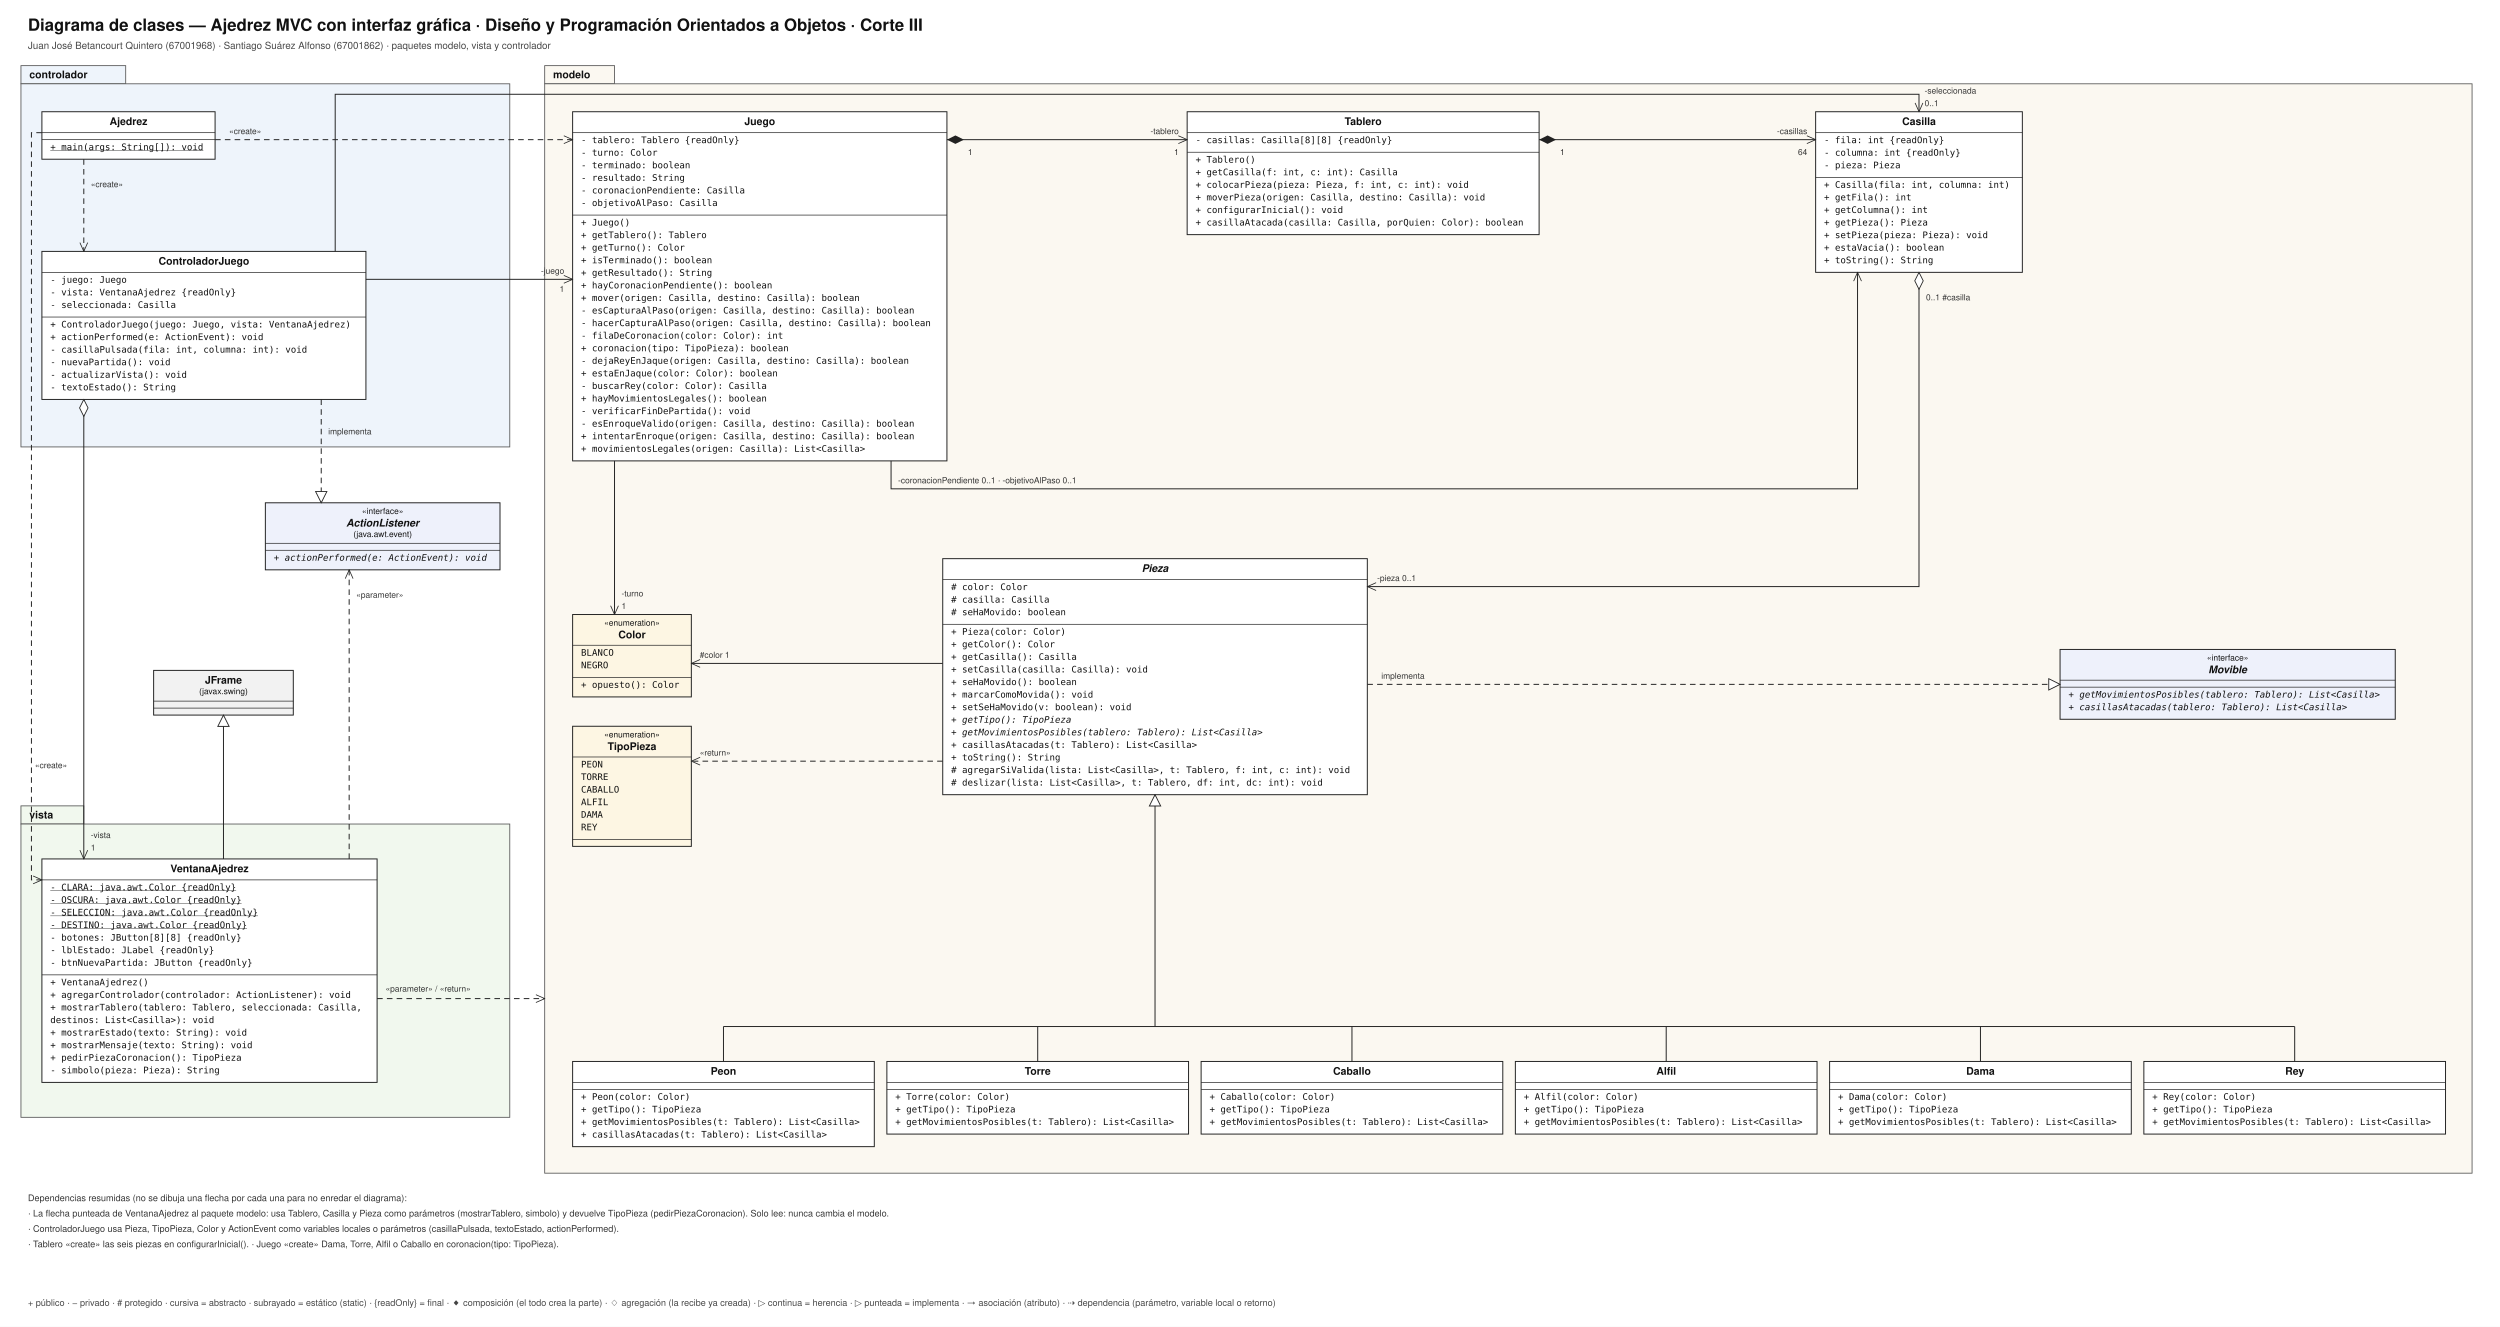
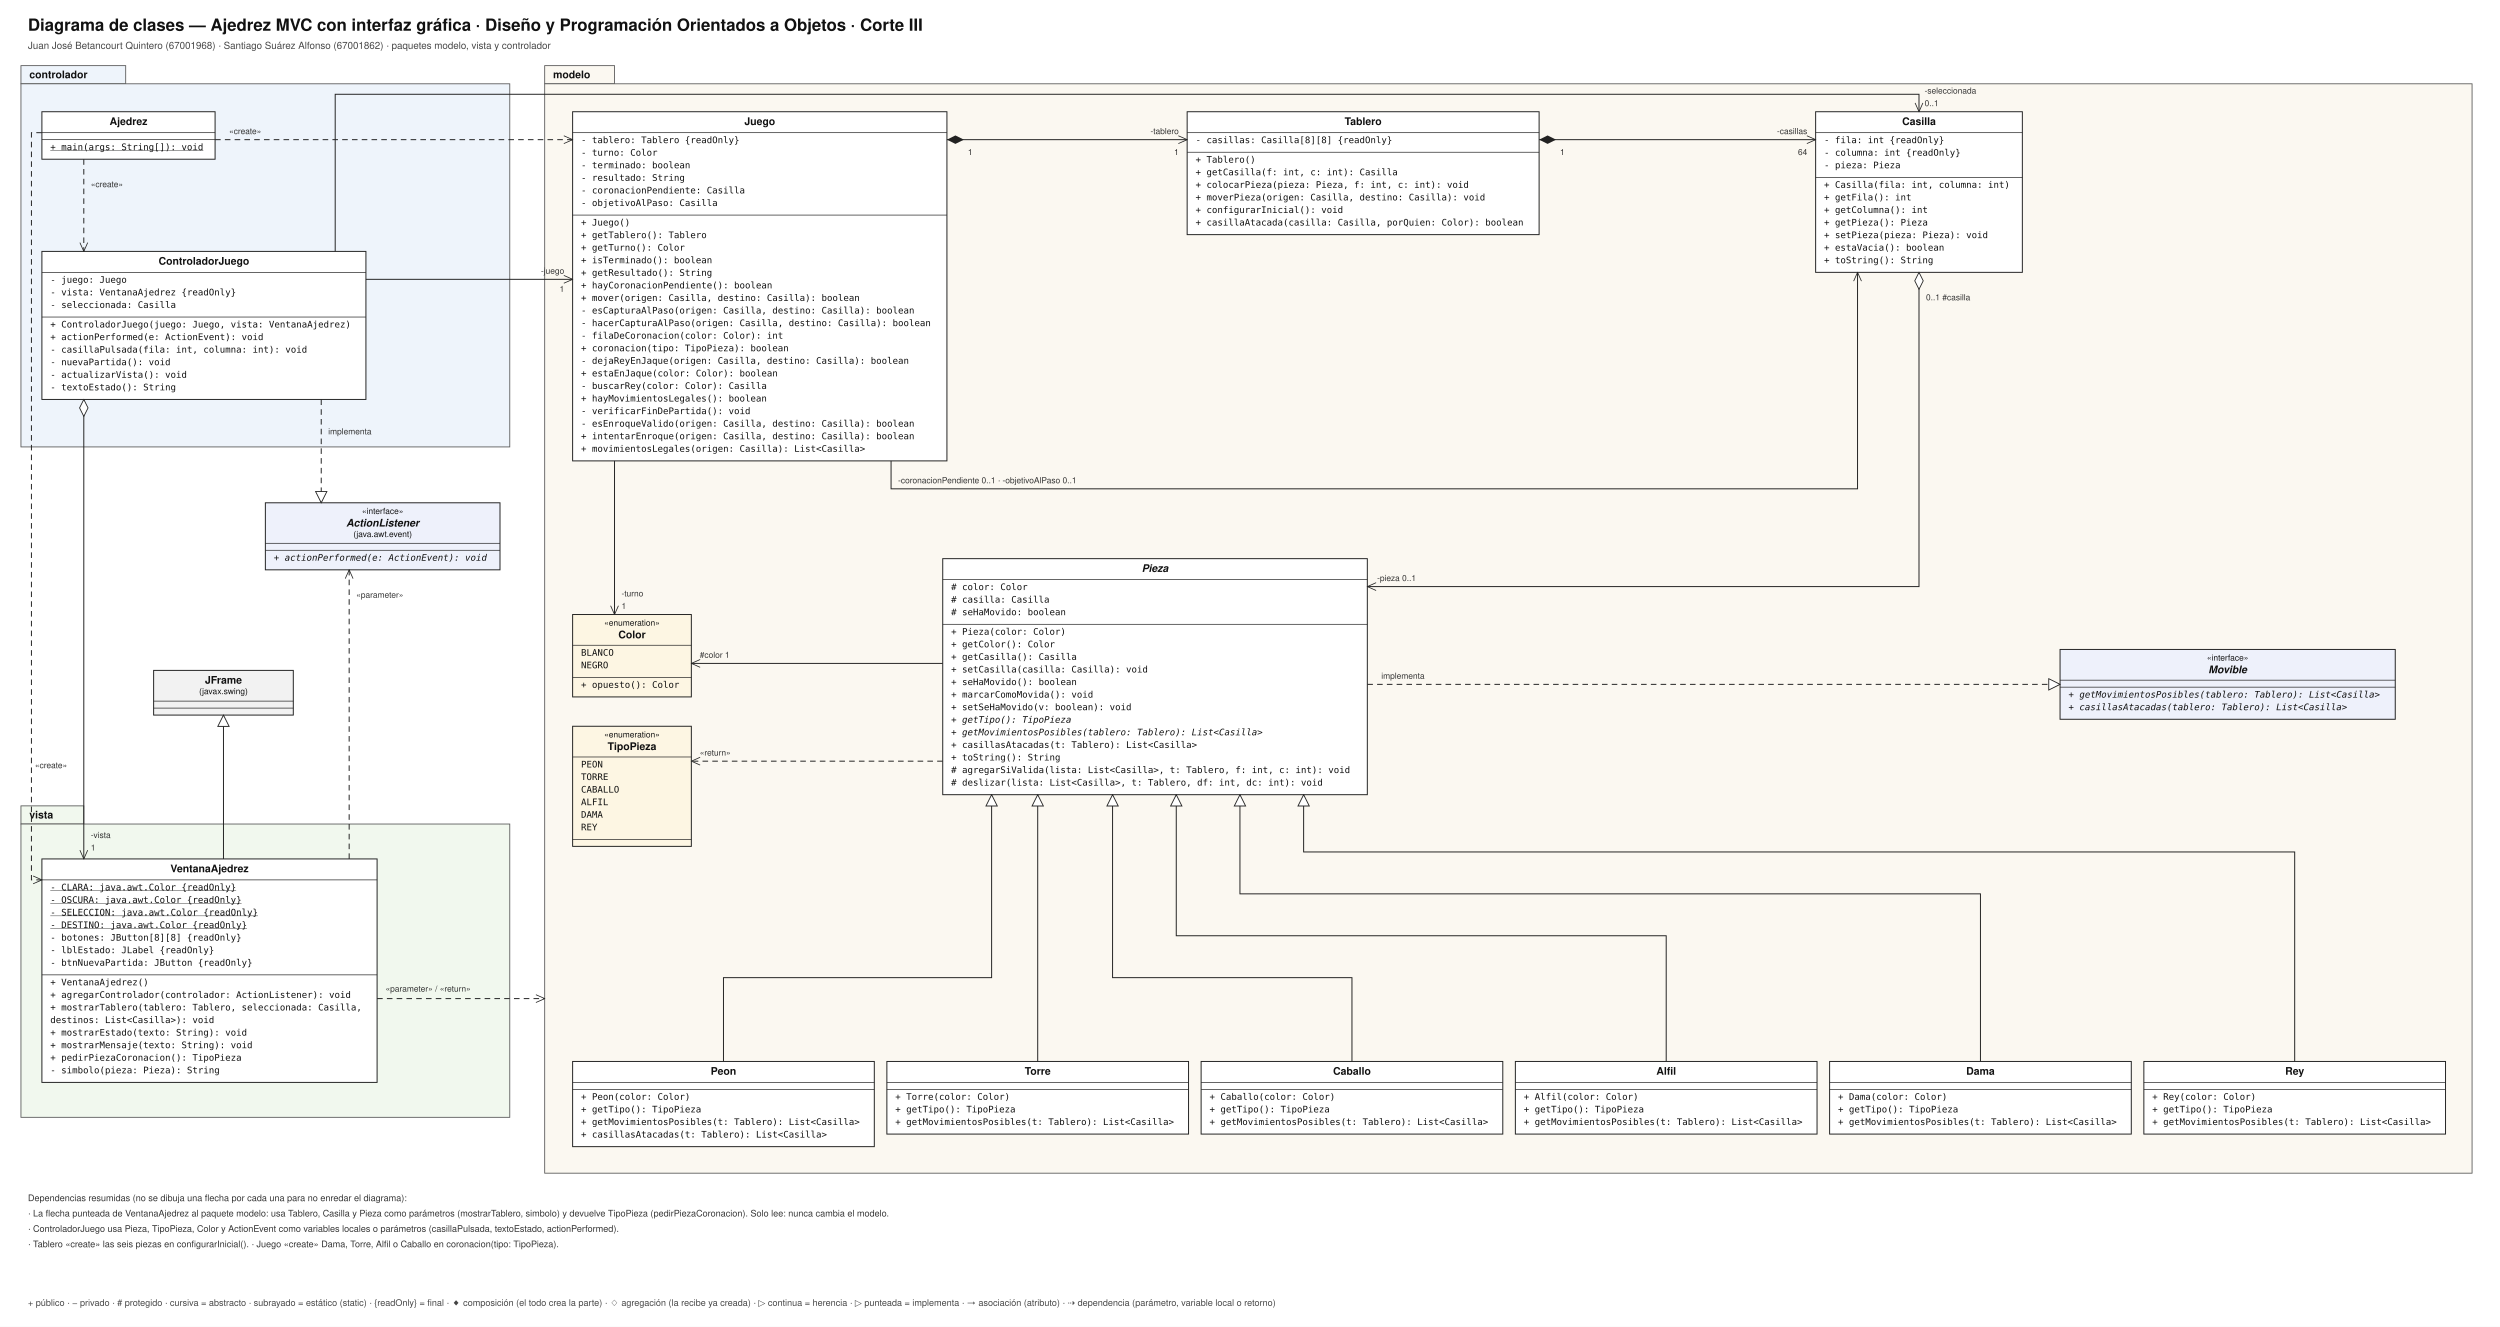
<svg xmlns="http://www.w3.org/2000/svg" width="3580" height="1900" viewBox="0 0 3580 1900">
  <defs>
    <marker id="tri" viewBox="0 0 20 20" refX="19" refY="10" markerWidth="18" markerHeight="18" orient="auto" markerUnits="userSpaceOnUse">
      <path d="M1,1 L19,10 L1,19 Z" fill="#fff" stroke="#222" stroke-width="1.4" />
    </marker>
    <marker id="flecha" viewBox="0 0 20 20" refX="19" refY="10" markerWidth="14" markerHeight="14" orient="auto" markerUnits="userSpaceOnUse">
      <path d="M1,2 L19,10 L1,18" fill="none" stroke="#222" stroke-width="1.6" />
    </marker>
    <marker id="rombo" viewBox="0 0 30 16" refX="1" refY="8" markerWidth="26" markerHeight="14" orient="auto" markerUnits="userSpaceOnUse">
      <path d="M1,8 L15,1 L29,8 L15,15 Z" fill="#222" />
    </marker>
    <marker id="romboV" viewBox="0 0 30 16" refX="1" refY="8" markerWidth="26" markerHeight="14" orient="auto" markerUnits="userSpaceOnUse">
      <path d="M1,8 L15,1 L29,8 L15,15 Z" fill="#fff" stroke="#222" stroke-width="1.4" />
    </marker>
  </defs>
  <style>
text { font-family: Menlo, Consolas, monospace; fill: #111; }
.mie { font-size: 13px; }
.nom { font-size: 15px; font-weight: bold; text-anchor: middle; font-family: Helvetica, Arial, sans-serif; }
.est { font-size: 12px; text-anchor: middle; font-family: Helvetica, Arial, sans-serif; }
.eti { font-size: 12px; font-family: Helvetica, Arial, sans-serif; fill: #333; }
.paq { font-size: 15px; font-weight: bold; font-family: Helvetica, Arial, sans-serif; }
.tit { font-size: 24px; font-weight: bold; font-family: Helvetica, Arial, sans-serif; }
.sub { font-size: 14px; font-family: Helvetica, Arial, sans-serif; fill: #444; }
.nota { font-size: 13px; font-family: Helvetica, Arial, sans-serif; fill: #333; }
.ley { font-size: 13px; font-family: Helvetica, Arial, sans-serif; fill: #444; }
</style>
  <rect width="3580" height="1900" fill="#fff" />
  <text x="40" y="44" class="tit">Diagrama de clases — Ajedrez MVC con interfaz gráfica · Diseño y Programación Orientados a Objetos · Corte III</text>
  <text x="40" y="70" class="sub">Juan José Betancourt Quintero (67001968) · Santiago Suárez Alfonso (67001862) · paquetes modelo, vista y controlador</text>
  <rect x="30" y="94" width="150" height="26" fill="#eef4fb" stroke="#555" stroke-width="1.2" />
  <text x="42" y="112" class="paq">controlador</text>
  <rect x="30" y="120" width="700" height="520" fill="#eef4fb" stroke="#555" stroke-width="1.2" />
  <rect x="30" y="1154" width="90" height="26" fill="#f1f8ee" stroke="#555" stroke-width="1.2" />
  <text x="42" y="1172" class="paq">vista</text>
  <rect x="30" y="1180" width="700" height="420" fill="#f1f8ee" stroke="#555" stroke-width="1.2" />
  <rect x="780" y="94" width="100" height="26" fill="#fbf8f1" stroke="#555" stroke-width="1.2" />
  <text x="792" y="112" class="paq">modelo</text>
  <rect x="780" y="120" width="2760" height="1560" fill="#fbf8f1" stroke="#555" stroke-width="1.2" />
  <g class="clase" id="c-Ajedrez">
    <rect class="caja" x="60" y="160" width="248.0" height="68" fill="#ffffff" stroke="#222" stroke-width="1.4" />
    <text x="184.0" y="179" class="nom">Ajedrez</text>
    <line x1="60" y1="190" x2="308.0" y2="190" stroke="#222" />
    <line x1="60" y1="200" x2="308.0" y2="200" stroke="#222" />
    <text x="72" y="215" class="mie" text-decoration="underline">+ main(args: String[]): void</text>
  </g>
  <g class="clase" id="c-ControladorJuego">
    <rect class="caja" x="60" y="360" width="464.0" height="212" fill="#ffffff" stroke="#222" stroke-width="1.4" />
    <text x="292.0" y="379" class="nom">ControladorJuego</text>
    <line x1="60" y1="390" x2="524.0" y2="390" stroke="#222" />
    <text x="72" y="405" class="mie">- juego: Juego</text>
    <text x="72" y="423" class="mie">- vista: VentanaAjedrez {readOnly}</text>
    <text x="72" y="441" class="mie">- seleccionada: Casilla</text>
    <line x1="60" y1="454" x2="524.0" y2="454" stroke="#222" />
    <text x="72" y="469" class="mie">+ ControladorJuego(juego: Juego, vista: VentanaAjedrez)</text>
    <text x="72" y="487" class="mie">+ actionPerformed(e: ActionEvent): void</text>
    <text x="72" y="505" class="mie">- casillaPulsada(fila: int, columna: int): void</text>
    <text x="72" y="523" class="mie">- nuevaPartida(): void</text>
    <text x="72" y="541" class="mie">- actualizarVista(): void</text>
    <text x="72" y="559" class="mie">- textoEstado(): String</text>
  </g>
  <g class="clase" id="c-ActionListener">
    <rect class="caja" x="380" y="720" width="336.0" height="96" fill="#eef1fb" stroke="#222" stroke-width="1.4" />
    <text x="548.0" y="736" class="est">«interface»</text>
    <text x="548.0" y="754" class="nom" font-style="italic">ActionListener</text>
    <text x="548.0" y="769" class="est">(java.awt.event)</text>
    <line x1="380" y1="778" x2="716.0" y2="778" stroke="#222" />
    <line x1="380" y1="788" x2="716.0" y2="788" stroke="#222" />
    <text x="392" y="803" class="mie" font-style="italic">+ actionPerformed(e: ActionEvent): void</text>
  </g>
  <g class="clase" id="c-JFrame">
    <rect class="caja" x="220" y="960" width="200" height="64" fill="#f2f2f2" stroke="#222" stroke-width="1.4" />
    <text x="320.0" y="979" class="nom">JFrame</text>
    <text x="320.0" y="994" class="est">(javax.swing)</text>
    <line x1="220" y1="1004" x2="420" y2="1004" stroke="#222" />
    <line x1="220" y1="1014" x2="420" y2="1014" stroke="#222" />
  </g>
  <g class="clase" id="c-VentanaAjedrez">
    <rect class="caja" x="60" y="1230" width="480.0" height="320" fill="#ffffff" stroke="#222" stroke-width="1.4" />
    <text x="300.0" y="1249" class="nom">VentanaAjedrez</text>
    <line x1="60" y1="1260" x2="540.0" y2="1260" stroke="#222" />
    <text x="72" y="1275" class="mie" text-decoration="underline">- CLARA: java.awt.Color {readOnly}</text>
    <text x="72" y="1293" class="mie" text-decoration="underline">- OSCURA: java.awt.Color {readOnly}</text>
    <text x="72" y="1311" class="mie" text-decoration="underline">- SELECCION: java.awt.Color {readOnly}</text>
    <text x="72" y="1329" class="mie" text-decoration="underline">- DESTINO: java.awt.Color {readOnly}</text>
    <text x="72" y="1347" class="mie">- botones: JButton[8][8] {readOnly}</text>
    <text x="72" y="1365" class="mie">- lblEstado: JLabel {readOnly}</text>
    <text x="72" y="1383" class="mie">- btnNuevaPartida: JButton {readOnly}</text>
    <line x1="60" y1="1396" x2="540.0" y2="1396" stroke="#222" />
    <text x="72" y="1411" class="mie">+ VentanaAjedrez()</text>
    <text x="72" y="1429" class="mie">+ agregarControlador(controlador: ActionListener): void</text>
    <text x="72" y="1447" class="mie">+ mostrarTablero(tablero: Tablero, seleccionada: Casilla,</text>
    <text x="72" y="1465" class="mie">      destinos: List&lt;Casilla&gt;): void</text>
    <text x="72" y="1483" class="mie">+ mostrarEstado(texto: String): void</text>
    <text x="72" y="1501" class="mie">+ mostrarMensaje(texto: String): void</text>
    <text x="72" y="1519" class="mie">+ pedirPiezaCoronacion(): TipoPieza</text>
    <text x="72" y="1537" class="mie">- simbolo(pieza: Pieza): String</text>
  </g>
  <g class="clase" id="c-Juego">
    <rect class="caja" x="820" y="160" width="536.0" height="500" fill="#ffffff" stroke="#222" stroke-width="1.4" />
    <text x="1088.0" y="179" class="nom">Juego</text>
    <line x1="820" y1="190" x2="1356.0" y2="190" stroke="#222" />
    <text x="832" y="205" class="mie">- tablero: Tablero {readOnly}</text>
    <text x="832" y="223" class="mie">- turno: Color</text>
    <text x="832" y="241" class="mie">- terminado: boolean</text>
    <text x="832" y="259" class="mie">- resultado: String</text>
    <text x="832" y="277" class="mie">- coronacionPendiente: Casilla</text>
    <text x="832" y="295" class="mie">- objetivoAlPaso: Casilla</text>
    <line x1="820" y1="308" x2="1356.0" y2="308" stroke="#222" />
    <text x="832" y="323" class="mie">+ Juego()</text>
    <text x="832" y="341" class="mie">+ getTablero(): Tablero</text>
    <text x="832" y="359" class="mie">+ getTurno(): Color</text>
    <text x="832" y="377" class="mie">+ isTerminado(): boolean</text>
    <text x="832" y="395" class="mie">+ getResultado(): String</text>
    <text x="832" y="413" class="mie">+ hayCoronacionPendiente(): boolean</text>
    <text x="832" y="431" class="mie">+ mover(origen: Casilla, destino: Casilla): boolean</text>
    <text x="832" y="449" class="mie">- esCapturaAlPaso(origen: Casilla, destino: Casilla): boolean</text>
    <text x="832" y="467" class="mie">- hacerCapturaAlPaso(origen: Casilla, destino: Casilla): boolean</text>
    <text x="832" y="485" class="mie">- filaDeCoronacion(color: Color): int</text>
    <text x="832" y="503" class="mie">+ coronacion(tipo: TipoPieza): boolean</text>
    <text x="832" y="521" class="mie">- dejaReyEnJaque(origen: Casilla, destino: Casilla): boolean</text>
    <text x="832" y="539" class="mie">+ estaEnJaque(color: Color): boolean</text>
    <text x="832" y="557" class="mie">- buscarRey(color: Color): Casilla</text>
    <text x="832" y="575" class="mie">+ hayMovimientosLegales(): boolean</text>
    <text x="832" y="593" class="mie">- verificarFinDePartida(): void</text>
    <text x="832" y="611" class="mie">- esEnroqueValido(origen: Casilla, destino: Casilla): boolean</text>
    <text x="832" y="629" class="mie">+ intentarEnroque(origen: Casilla, destino: Casilla): boolean</text>
    <text x="832" y="647" class="mie">+ movimientosLegales(origen: Casilla): List&lt;Casilla&gt;</text>
  </g>
  <g class="clase" id="c-Tablero">
    <rect class="caja" x="1700" y="160" width="504.0" height="176" fill="#ffffff" stroke="#222" stroke-width="1.4" />
    <text x="1952.0" y="179" class="nom">Tablero</text>
    <line x1="1700" y1="190" x2="2204.0" y2="190" stroke="#222" />
    <text x="1712" y="205" class="mie">- casillas: Casilla[8][8] {readOnly}</text>
    <line x1="1700" y1="218" x2="2204.0" y2="218" stroke="#222" />
    <text x="1712" y="233" class="mie">+ Tablero()</text>
    <text x="1712" y="251" class="mie">+ getCasilla(f: int, c: int): Casilla</text>
    <text x="1712" y="269" class="mie">+ colocarPieza(pieza: Pieza, f: int, c: int): void</text>
    <text x="1712" y="287" class="mie">+ moverPieza(origen: Casilla, destino: Casilla): void</text>
    <text x="1712" y="305" class="mie">+ configurarInicial(): void</text>
    <text x="1712" y="323" class="mie">+ casillaAtacada(casilla: Casilla, porQuien: Color): boolean</text>
  </g>
  <g class="clase" id="c-Casilla">
    <rect class="caja" x="2600" y="160" width="296.0" height="230" fill="#ffffff" stroke="#222" stroke-width="1.4" />
    <text x="2748.0" y="179" class="nom">Casilla</text>
    <line x1="2600" y1="190" x2="2896.0" y2="190" stroke="#222" />
    <text x="2612" y="205" class="mie">- fila: int {readOnly}</text>
    <text x="2612" y="223" class="mie">- columna: int {readOnly}</text>
    <text x="2612" y="241" class="mie">- pieza: Pieza</text>
    <line x1="2600" y1="254" x2="2896.0" y2="254" stroke="#222" />
    <text x="2612" y="269" class="mie">+ Casilla(fila: int, columna: int)</text>
    <text x="2612" y="287" class="mie">+ getFila(): int</text>
    <text x="2612" y="305" class="mie">+ getColumna(): int</text>
    <text x="2612" y="323" class="mie">+ getPieza(): Pieza</text>
    <text x="2612" y="341" class="mie">+ setPieza(pieza: Pieza): void</text>
    <text x="2612" y="359" class="mie">+ estaVacia(): boolean</text>
    <text x="2612" y="377" class="mie">+ toString(): String</text>
  </g>
  <g class="clase" id="c-Color">
    <rect class="caja" x="820" y="880" width="170" height="118" fill="#fdf6e3" stroke="#222" stroke-width="1.4" />
    <text x="905.0" y="896" class="est">«enumeration»</text>
    <text x="905.0" y="914" class="nom">Color</text>
    <line x1="820" y1="924" x2="990" y2="924" stroke="#222" />
    <text x="832" y="939" class="mie">BLANCO</text>
    <text x="832" y="957" class="mie">NEGRO</text>
    <line x1="820" y1="970" x2="990" y2="970" stroke="#222" />
    <text x="832" y="985" class="mie">+ opuesto(): Color</text>
  </g>
  <g class="clase" id="c-TipoPieza">
    <rect class="caja" x="820" y="1040" width="170" height="172" fill="#fdf6e3" stroke="#222" stroke-width="1.4" />
    <text x="905.0" y="1056" class="est">«enumeration»</text>
    <text x="905.0" y="1074" class="nom">TipoPieza</text>
    <line x1="820" y1="1084" x2="990" y2="1084" stroke="#222" />
    <text x="832" y="1099" class="mie">PEON</text>
    <text x="832" y="1117" class="mie">TORRE</text>
    <text x="832" y="1135" class="mie">CABALLO</text>
    <text x="832" y="1153" class="mie">ALFIL</text>
    <text x="832" y="1171" class="mie">DAMA</text>
    <text x="832" y="1189" class="mie">REY</text>
    <line x1="820" y1="1202" x2="990" y2="1202" stroke="#222" />
  </g>
  <g class="clase" id="c-Pieza">
    <rect class="caja" x="1350" y="800" width="608.0" height="338" fill="#ffffff" stroke="#222" stroke-width="1.4" />
    <text x="1654.0" y="819" class="nom" font-style="italic">Pieza</text>
    <line x1="1350" y1="830" x2="1958.0" y2="830" stroke="#222" />
    <text x="1362" y="845" class="mie"># color: Color</text>
    <text x="1362" y="863" class="mie"># casilla: Casilla</text>
    <text x="1362" y="881" class="mie"># seHaMovido: boolean</text>
    <line x1="1350" y1="894" x2="1958.0" y2="894" stroke="#222" />
    <text x="1362" y="909" class="mie">+ Pieza(color: Color)</text>
    <text x="1362" y="927" class="mie">+ getColor(): Color</text>
    <text x="1362" y="945" class="mie">+ getCasilla(): Casilla</text>
    <text x="1362" y="963" class="mie">+ setCasilla(casilla: Casilla): void</text>
    <text x="1362" y="981" class="mie">+ seHaMovido(): boolean</text>
    <text x="1362" y="999" class="mie">+ marcarComoMovida(): void</text>
    <text x="1362" y="1017" class="mie">+ setSeHaMovido(v: boolean): void</text>
    <text x="1362" y="1035" class="mie" font-style="italic">+ getTipo(): TipoPieza</text>
    <text x="1362" y="1053" class="mie" font-style="italic">+ getMovimientosPosibles(tablero: Tablero): List&lt;Casilla&gt;</text>
    <text x="1362" y="1071" class="mie">+ casillasAtacadas(t: Tablero): List&lt;Casilla&gt;</text>
    <text x="1362" y="1089" class="mie">+ toString(): String</text>
    <text x="1362" y="1107" class="mie"># agregarSiValida(lista: List&lt;Casilla&gt;, t: Tablero, f: int, c: int): void</text>
    <text x="1362" y="1125" class="mie"># deslizar(lista: List&lt;Casilla&gt;, t: Tablero, df: int, dc: int): void</text>
  </g>
  <g class="clase" id="c-Movible">
    <rect class="caja" x="2950" y="930" width="480.0" height="100" fill="#eef1fb" stroke="#222" stroke-width="1.4" />
    <text x="3190.0" y="946" class="est">«interface»</text>
    <text x="3190.0" y="964" class="nom" font-style="italic">Movible</text>
    <line x1="2950" y1="974" x2="3430.0" y2="974" stroke="#222" />
    <line x1="2950" y1="984" x2="3430.0" y2="984" stroke="#222" />
    <text x="2962" y="999" class="mie" font-style="italic">+ getMovimientosPosibles(tablero: Tablero): List&lt;Casilla&gt;</text>
    <text x="2962" y="1017" class="mie" font-style="italic">+ casillasAtacadas(tablero: Tablero): List&lt;Casilla&gt;</text>
  </g>
  <g class="clase" id="c-Peon">
    <rect class="caja" x="820" y="1520" width="432.0" height="122" fill="#ffffff" stroke="#222" stroke-width="1.4" />
    <text x="1036.0" y="1539" class="nom">Peon</text>
    <line x1="820" y1="1550" x2="1252.0" y2="1550" stroke="#222" />
    <line x1="820" y1="1560" x2="1252.0" y2="1560" stroke="#222" />
    <text x="832" y="1575" class="mie">+ Peon(color: Color)</text>
    <text x="832" y="1593" class="mie">+ getTipo(): TipoPieza</text>
    <text x="832" y="1611" class="mie">+ getMovimientosPosibles(t: Tablero): List&lt;Casilla&gt;</text>
    <text x="832" y="1629" class="mie">+ casillasAtacadas(t: Tablero): List&lt;Casilla&gt;</text>
  </g>
  <g class="clase" id="c-Torre">
    <rect class="caja" x="1270.0" y="1520" width="432.0" height="104" fill="#ffffff" stroke="#222" stroke-width="1.4" />
    <text x="1486.0" y="1539" class="nom">Torre</text>
    <line x1="1270.0" y1="1550" x2="1702.0" y2="1550" stroke="#222" />
    <line x1="1270.0" y1="1560" x2="1702.0" y2="1560" stroke="#222" />
    <text x="1282.0" y="1575" class="mie">+ Torre(color: Color)</text>
    <text x="1282.0" y="1593" class="mie">+ getTipo(): TipoPieza</text>
    <text x="1282.0" y="1611" class="mie">+ getMovimientosPosibles(t: Tablero): List&lt;Casilla&gt;</text>
  </g>
  <g class="clase" id="c-Caballo">
    <rect class="caja" x="1720.0" y="1520" width="432.0" height="104" fill="#ffffff" stroke="#222" stroke-width="1.4" />
    <text x="1936.0" y="1539" class="nom">Caballo</text>
    <line x1="1720.0" y1="1550" x2="2152.0" y2="1550" stroke="#222" />
    <line x1="1720.0" y1="1560" x2="2152.0" y2="1560" stroke="#222" />
    <text x="1732.0" y="1575" class="mie">+ Caballo(color: Color)</text>
    <text x="1732.0" y="1593" class="mie">+ getTipo(): TipoPieza</text>
    <text x="1732.0" y="1611" class="mie">+ getMovimientosPosibles(t: Tablero): List&lt;Casilla&gt;</text>
  </g>
  <g class="clase" id="c-Alfil">
    <rect class="caja" x="2170.0" y="1520" width="432.0" height="104" fill="#ffffff" stroke="#222" stroke-width="1.4" />
    <text x="2386.0" y="1539" class="nom">Alfil</text>
    <line x1="2170.0" y1="1550" x2="2602.0" y2="1550" stroke="#222" />
    <line x1="2170.0" y1="1560" x2="2602.0" y2="1560" stroke="#222" />
    <text x="2182.0" y="1575" class="mie">+ Alfil(color: Color)</text>
    <text x="2182.0" y="1593" class="mie">+ getTipo(): TipoPieza</text>
    <text x="2182.0" y="1611" class="mie">+ getMovimientosPosibles(t: Tablero): List&lt;Casilla&gt;</text>
  </g>
  <g class="clase" id="c-Dama">
    <rect class="caja" x="2620.0" y="1520" width="432.0" height="104" fill="#ffffff" stroke="#222" stroke-width="1.4" />
    <text x="2836.0" y="1539" class="nom">Dama</text>
    <line x1="2620.0" y1="1550" x2="3052.0" y2="1550" stroke="#222" />
    <line x1="2620.0" y1="1560" x2="3052.0" y2="1560" stroke="#222" />
    <text x="2632.0" y="1575" class="mie">+ Dama(color: Color)</text>
    <text x="2632.0" y="1593" class="mie">+ getTipo(): TipoPieza</text>
    <text x="2632.0" y="1611" class="mie">+ getMovimientosPosibles(t: Tablero): List&lt;Casilla&gt;</text>
  </g>
  <g class="clase" id="c-Rey">
    <rect class="caja" x="3070.0" y="1520" width="432.0" height="104" fill="#ffffff" stroke="#222" stroke-width="1.4" />
    <text x="3286.0" y="1539" class="nom">Rey</text>
    <line x1="3070.0" y1="1550" x2="3502.0" y2="1550" stroke="#222" />
    <line x1="3070.0" y1="1560" x2="3502.0" y2="1560" stroke="#222" />
    <text x="3082.0" y="1575" class="mie">+ Rey(color: Color)</text>
    <text x="3082.0" y="1593" class="mie">+ getTipo(): TipoPieza</text>
    <text x="3082.0" y="1611" class="mie">+ getMovimientosPosibles(t: Tablero): List&lt;Casilla&gt;</text>
  </g>
  <g class="rel" id="r-Ajedrez-ControladorJuego">
    <polyline class="linea" points="120,228 120,360" fill="none" stroke="#222" stroke-width="1.4" stroke-dasharray="8,6" marker-end="url(#flecha)" />
    <text x="130" y="268" class="eti">«create»</text>
  </g>
  <g class="rel" id="r-Ajedrez-Juego">
    <polyline class="linea" points="308.0,200 820,200" fill="none" stroke="#222" stroke-width="1.4" stroke-dasharray="8,6" marker-end="url(#flecha)" />
    <text x="328.0" y="192" class="eti">«create»</text>
  </g>
  <g class="rel" id="r-Ajedrez-VentanaAjedrez">
    <polyline class="linea" points="60,190 45,190 45,1260 60,1260" fill="none" stroke="#222" stroke-width="1.4" stroke-dasharray="8,6" marker-end="url(#flecha)" />
    <text x="50" y="1100" class="eti">«create»</text>
  </g>
  <g class="rel" id="r-ControladorJuego-ActionListener">
    <polyline class="linea" points="460,572 460,720" fill="none" stroke="#222" stroke-width="1.4" stroke-dasharray="8,6" marker-end="url(#tri)" />
    <text x="470" y="622" class="eti">implementa</text>
  </g>
  <g class="rel" id="r-ControladorJuego-Juego">
    <polyline class="linea" points="524.0,400 820,400" fill="none" stroke="#222" stroke-width="1.4" marker-end="url(#flecha)" />
    <text x="808" y="392" class="eti" text-anchor="end">-juego</text>
    <text x="808" y="418" class="eti" text-anchor="end">1</text>
  </g>
  <g class="rel" id="r-ControladorJuego-VentanaAjedrez">
    <polyline class="linea" points="120,572 120,1230" fill="none" stroke="#222" stroke-width="1.4" marker-start="url(#romboV)" marker-end="url(#flecha)" />
    <text x="130" y="1200" class="eti">-vista</text>
    <text x="130" y="1218" class="eti">1</text>
  </g>
  <g class="rel" id="r-ControladorJuego-Casilla">
    <polyline class="linea" points="480,360 480,135 2748.0,135 2748.0,160" fill="none" stroke="#222" stroke-width="1.4" marker-end="url(#flecha)" />
    <text x="2756.0" y="134" class="eti">-seleccionada</text>
    <text x="2756.0" y="152" class="eti">0..1</text>
  </g>
  <g class="rel" id="r-VentanaAjedrez-JFrame">
    <polyline class="linea" points="320,1230 320,1024" fill="none" stroke="#222" stroke-width="1.4" marker-end="url(#tri)" />
  </g>
  <g class="rel" id="r-VentanaAjedrez-ActionListener">
    <polyline class="linea" points="500,1230 500,816" fill="none" stroke="#222" stroke-width="1.4" stroke-dasharray="8,6" marker-end="url(#flecha)" />
    <text x="510" y="856" class="eti">«parameter»</text>
  </g>
  <g class="rel" id="r-VentanaAjedrez-modelo">
    <polyline class="linea" points="540.0,1430 780,1430" fill="none" stroke="#222" stroke-width="1.4" stroke-dasharray="8,6" marker-end="url(#flecha)" />
    <text x="552.0" y="1420" class="eti">«parameter» / «return»</text>
  </g>
  <g class="rel" id="r-Juego-Tablero">
    <polyline class="linea" points="1356.0,200 1700,200" fill="none" stroke="#222" stroke-width="1.4" marker-start="url(#rombo)" marker-end="url(#flecha)" />
    <text x="1386.0" y="222" class="eti">1</text>
    <text x="1688" y="192" class="eti" text-anchor="end">-tablero</text>
    <text x="1688" y="222" class="eti" text-anchor="end">1</text>
  </g>
  <g class="rel" id="r-Tablero-Casilla">
    <polyline class="linea" points="2204.0,200 2600,200" fill="none" stroke="#222" stroke-width="1.4" marker-start="url(#rombo)" marker-end="url(#flecha)" />
    <text x="2234.0" y="222" class="eti">1</text>
    <text x="2588" y="192" class="eti" text-anchor="end">-casillas</text>
    <text x="2588" y="222" class="eti" text-anchor="end">64</text>
  </g>
  <g class="rel" id="r-Casilla-Pieza">
    <polyline class="linea" points="2748.0,390 2748.0,840 1958.0,840" fill="none" stroke="#222" stroke-width="1.4" marker-start="url(#romboV)" marker-end="url(#flecha)" />
    <text x="2758.0" y="430" class="eti">0..1  #casilla</text>
    <text x="1972.0" y="832" class="eti">-pieza 0..1</text>
  </g>
  <g class="rel" id="r-Juego-Casilla">
    <polyline class="linea" points="1276.0,660 1276.0,700 2660,700 2660,390" fill="none" stroke="#222" stroke-width="1.4" marker-end="url(#flecha)" />
    <text x="1286.0" y="692" class="eti">-coronacionPendiente 0..1 · -objetivoAlPaso 0..1</text>
  </g>
  <g class="rel" id="r-Juego-Color">
    <polyline class="linea" points="880,660 880,880" fill="none" stroke="#222" stroke-width="1.4" marker-end="url(#flecha)" />
    <text x="890" y="854" class="eti">-turno</text>
    <text x="890" y="872" class="eti">1</text>
  </g>
  <g class="rel" id="r-Pieza-Color">
    <polyline class="linea" points="1350,950 990,950" fill="none" stroke="#222" stroke-width="1.4" marker-end="url(#flecha)" />
    <text x="1002" y="942" class="eti">#color 1</text>
  </g>
  <g class="rel" id="r-Pieza-TipoPieza">
    <polyline class="linea" points="1350,1090 990,1090" fill="none" stroke="#222" stroke-width="1.4" stroke-dasharray="8,6" marker-end="url(#flecha)" />
    <text x="1002" y="1082" class="eti">«return»</text>
  </g>
  <g class="rel" id="r-Pieza-Movible">
    <polyline class="linea" points="1958.0,980.0 2950,980.0" fill="none" stroke="#222" stroke-width="1.4" stroke-dasharray="8,6" marker-end="url(#tri)" />
    <text x="1978.0" y="972.0" class="eti">implementa</text>
  </g>
  <g class="rel" id="r-Piezas-Pieza">
-     <polyline class="linea" points="1654.0,1470 1654.0,1138" fill="none" stroke="#222" stroke-width="1.4" marker-end="url(#tri)" />
-     <polyline class="linea" points="1036.0,1470 3286.0,1470" fill="none" stroke="#222" stroke-width="1.4" />
-     <polyline class="linea" points="1036.0,1520 1036.0,1470" fill="none" stroke="#222" stroke-width="1.4" />
-     <polyline class="linea" points="1486.0,1520 1486.0,1470" fill="none" stroke="#222" stroke-width="1.4" />
-     <polyline class="linea" points="1936.0,1520 1936.0,1470" fill="none" stroke="#222" stroke-width="1.4" />
-     <polyline class="linea" points="2386.0,1520 2386.0,1470" fill="none" stroke="#222" stroke-width="1.4" />
-     <polyline class="linea" points="2836.0,1520 2836.0,1470" fill="none" stroke="#222" stroke-width="1.4" />
-     <polyline class="linea" points="3286.0,1520 3286.0,1470" fill="none" stroke="#222" stroke-width="1.4" />
+     <polyline class="linea" points="1036.0,1520 1036.0,1400 1420,1400 1420,1138" fill="none" stroke="#222" stroke-width="1.4" marker-end="url(#tri)" />
+     <polyline class="linea" points="1486.0,1520 1486.0,1138" fill="none" stroke="#222" stroke-width="1.4" marker-end="url(#tri)" />
+     <polyline class="linea" points="1936.0,1520 1936.0,1400 1593.2,1400 1593.2,1138" fill="none" stroke="#222" stroke-width="1.4" marker-end="url(#tri)" />
+     <polyline class="linea" points="2386.0,1520 2386.0,1340 1684.4,1340 1684.4,1138" fill="none" stroke="#222" stroke-width="1.4" marker-end="url(#tri)" />
+     <polyline class="linea" points="2836.0,1520 2836.0,1280 1775.6,1280 1775.6,1138" fill="none" stroke="#222" stroke-width="1.4" marker-end="url(#tri)" />
+     <polyline class="linea" points="3286.0,1520 3286.0,1220 1866.8,1220 1866.8,1138" fill="none" stroke="#222" stroke-width="1.4" marker-end="url(#tri)" />
  </g>
  <text x="40" y="1720" class="nota">Dependencias resumidas (no se dibuja una flecha por cada una para no enredar el diagrama):</text>
  <text x="40" y="1742" class="nota">· La flecha punteada de VentanaAjedrez al paquete modelo: usa Tablero, Casilla y Pieza como parámetros (mostrarTablero, simbolo) y devuelve TipoPieza (pedirPiezaCoronacion). Solo lee: nunca cambia el modelo.</text>
  <text x="40" y="1764" class="nota">· ControladorJuego usa Pieza, TipoPieza, Color y ActionEvent como variables locales o parámetros (casillaPulsada, textoEstado, actionPerformed).</text>
  <text x="40" y="1786" class="nota">· Tablero «create» las seis piezas en configurarInicial().   · Juego «create» Dama, Torre, Alfil o Caballo en coronacion(tipo: TipoPieza).</text>
  <text x="40" y="1870" class="ley">+ público · − privado · # protegido · cursiva = abstracto · subrayado = estático (static) · {readOnly} = final · ◆ composición (el todo crea la parte) · ◇ agregación (la recibe ya creada) · ▷ continua = herencia · ▷ punteada = implementa · → asociación (atributo) · ⇢ dependencia (parámetro, variable local o retorno)</text>
</svg>
